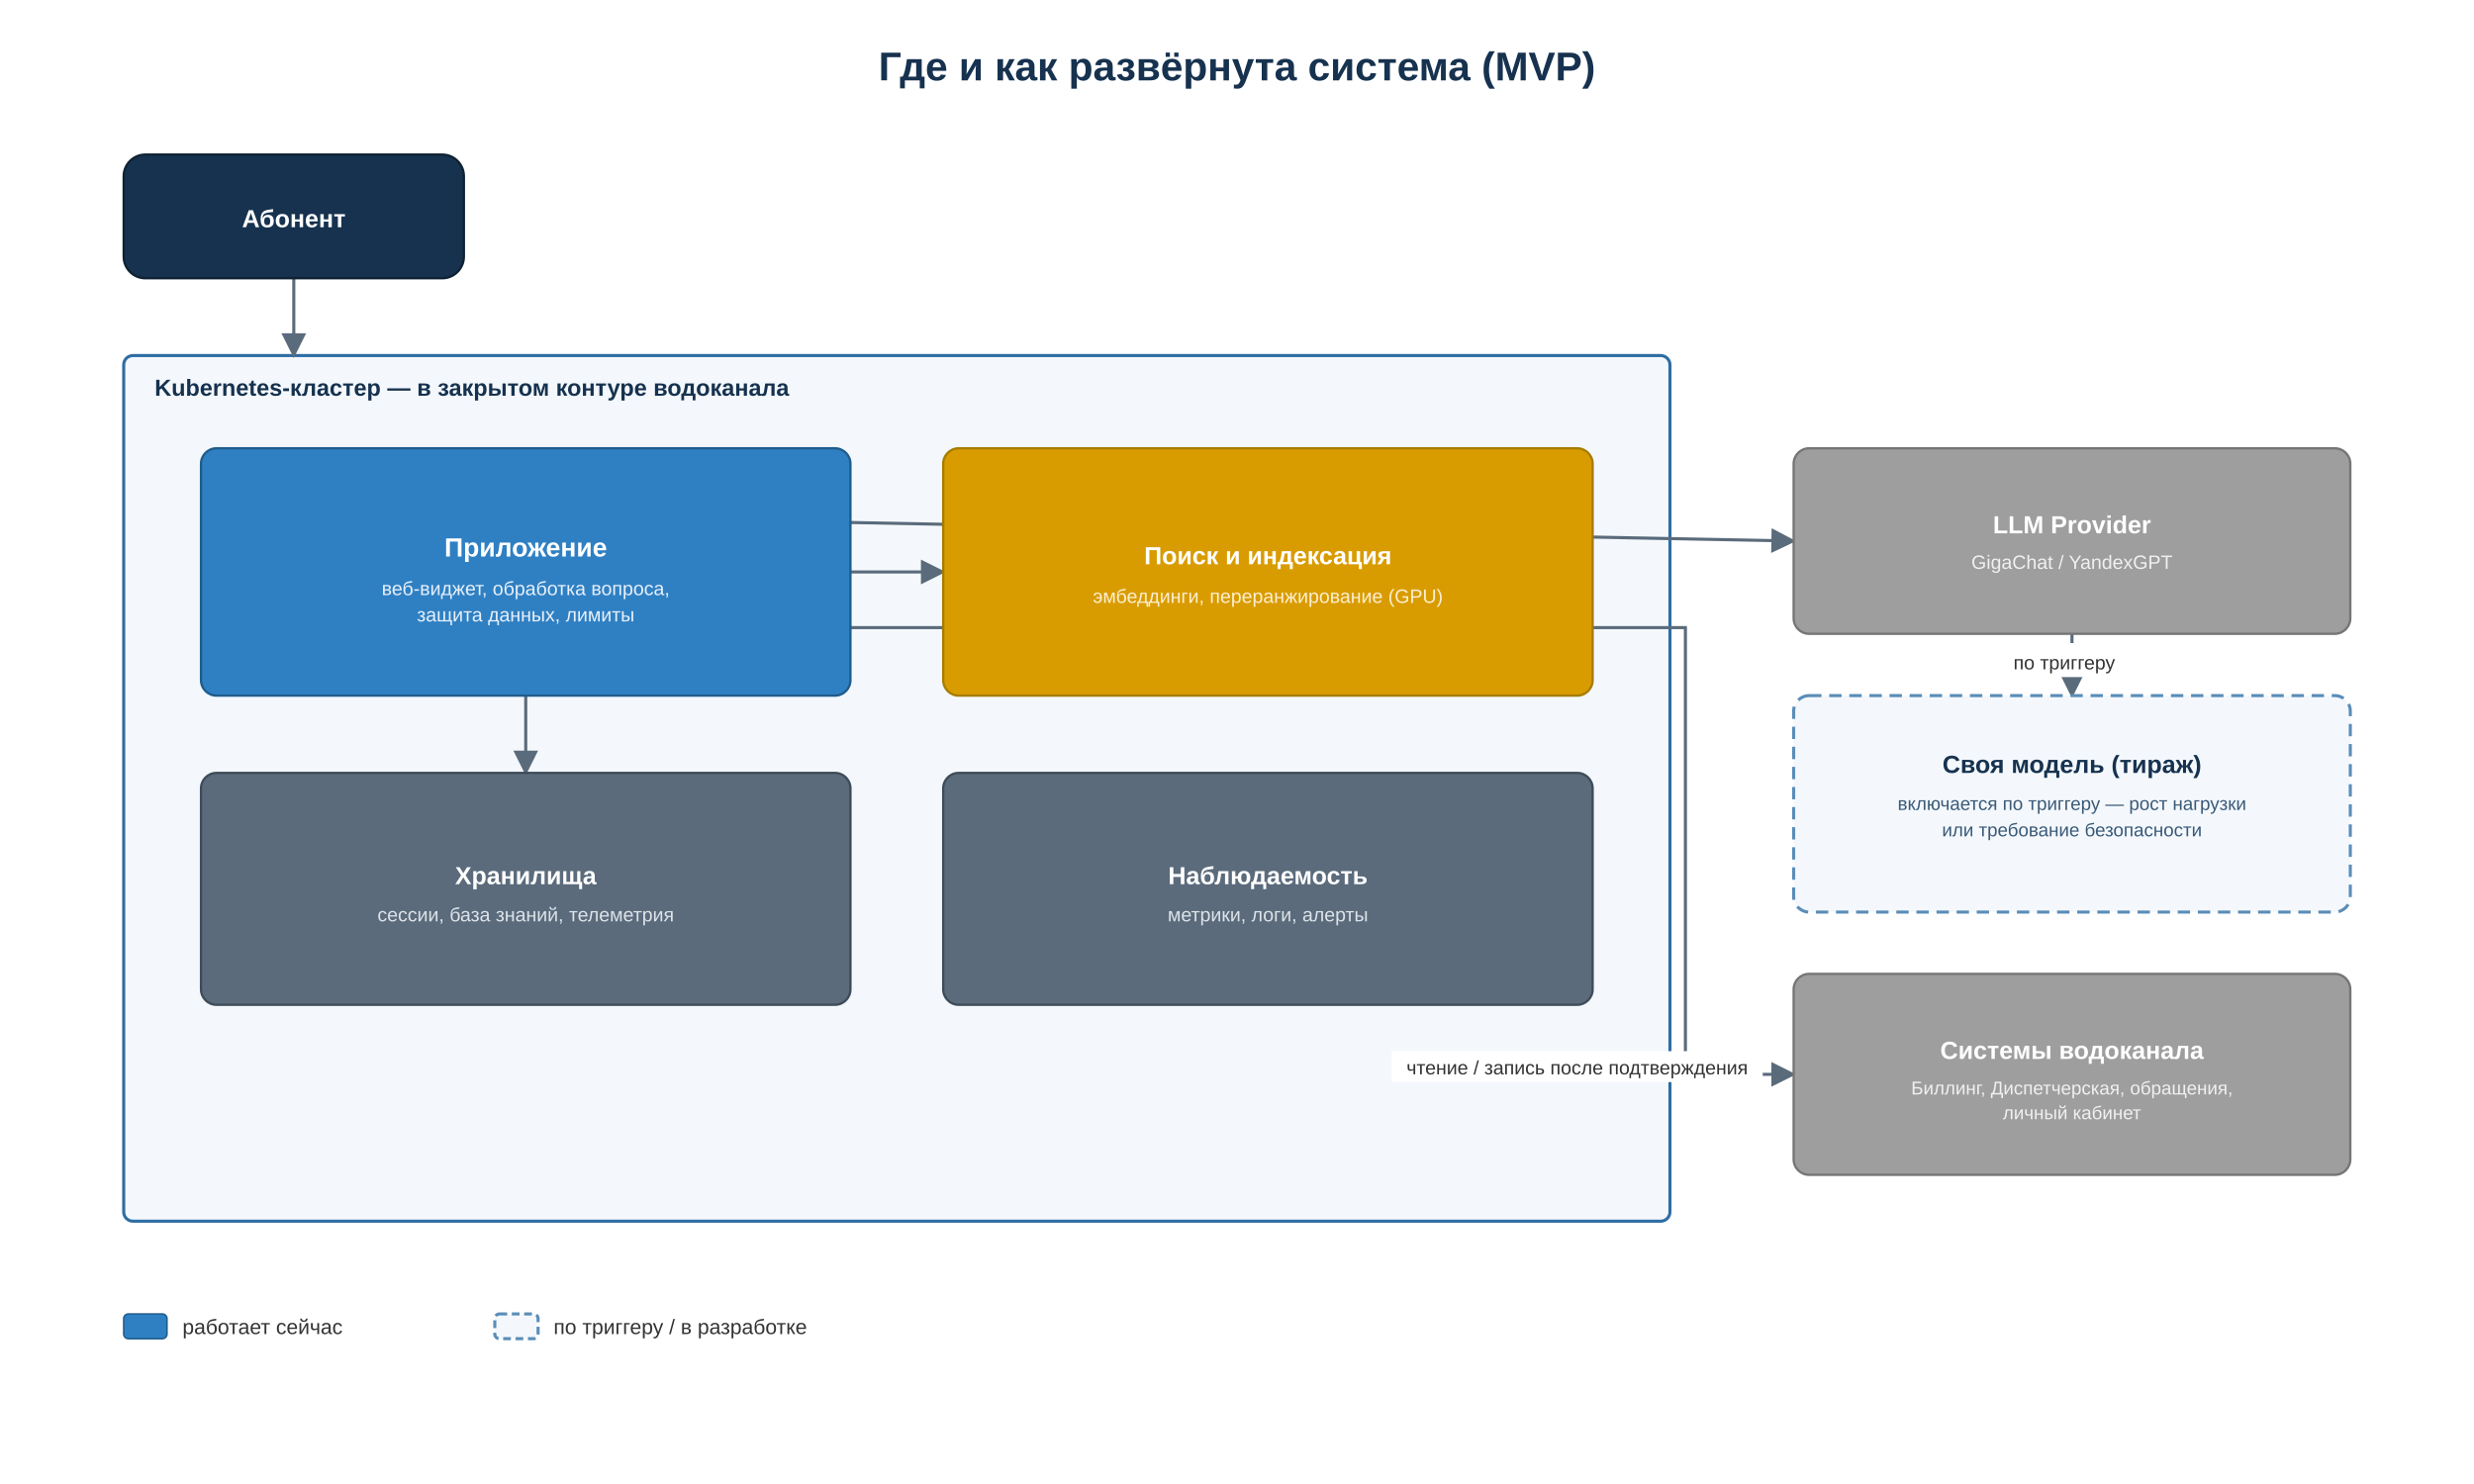
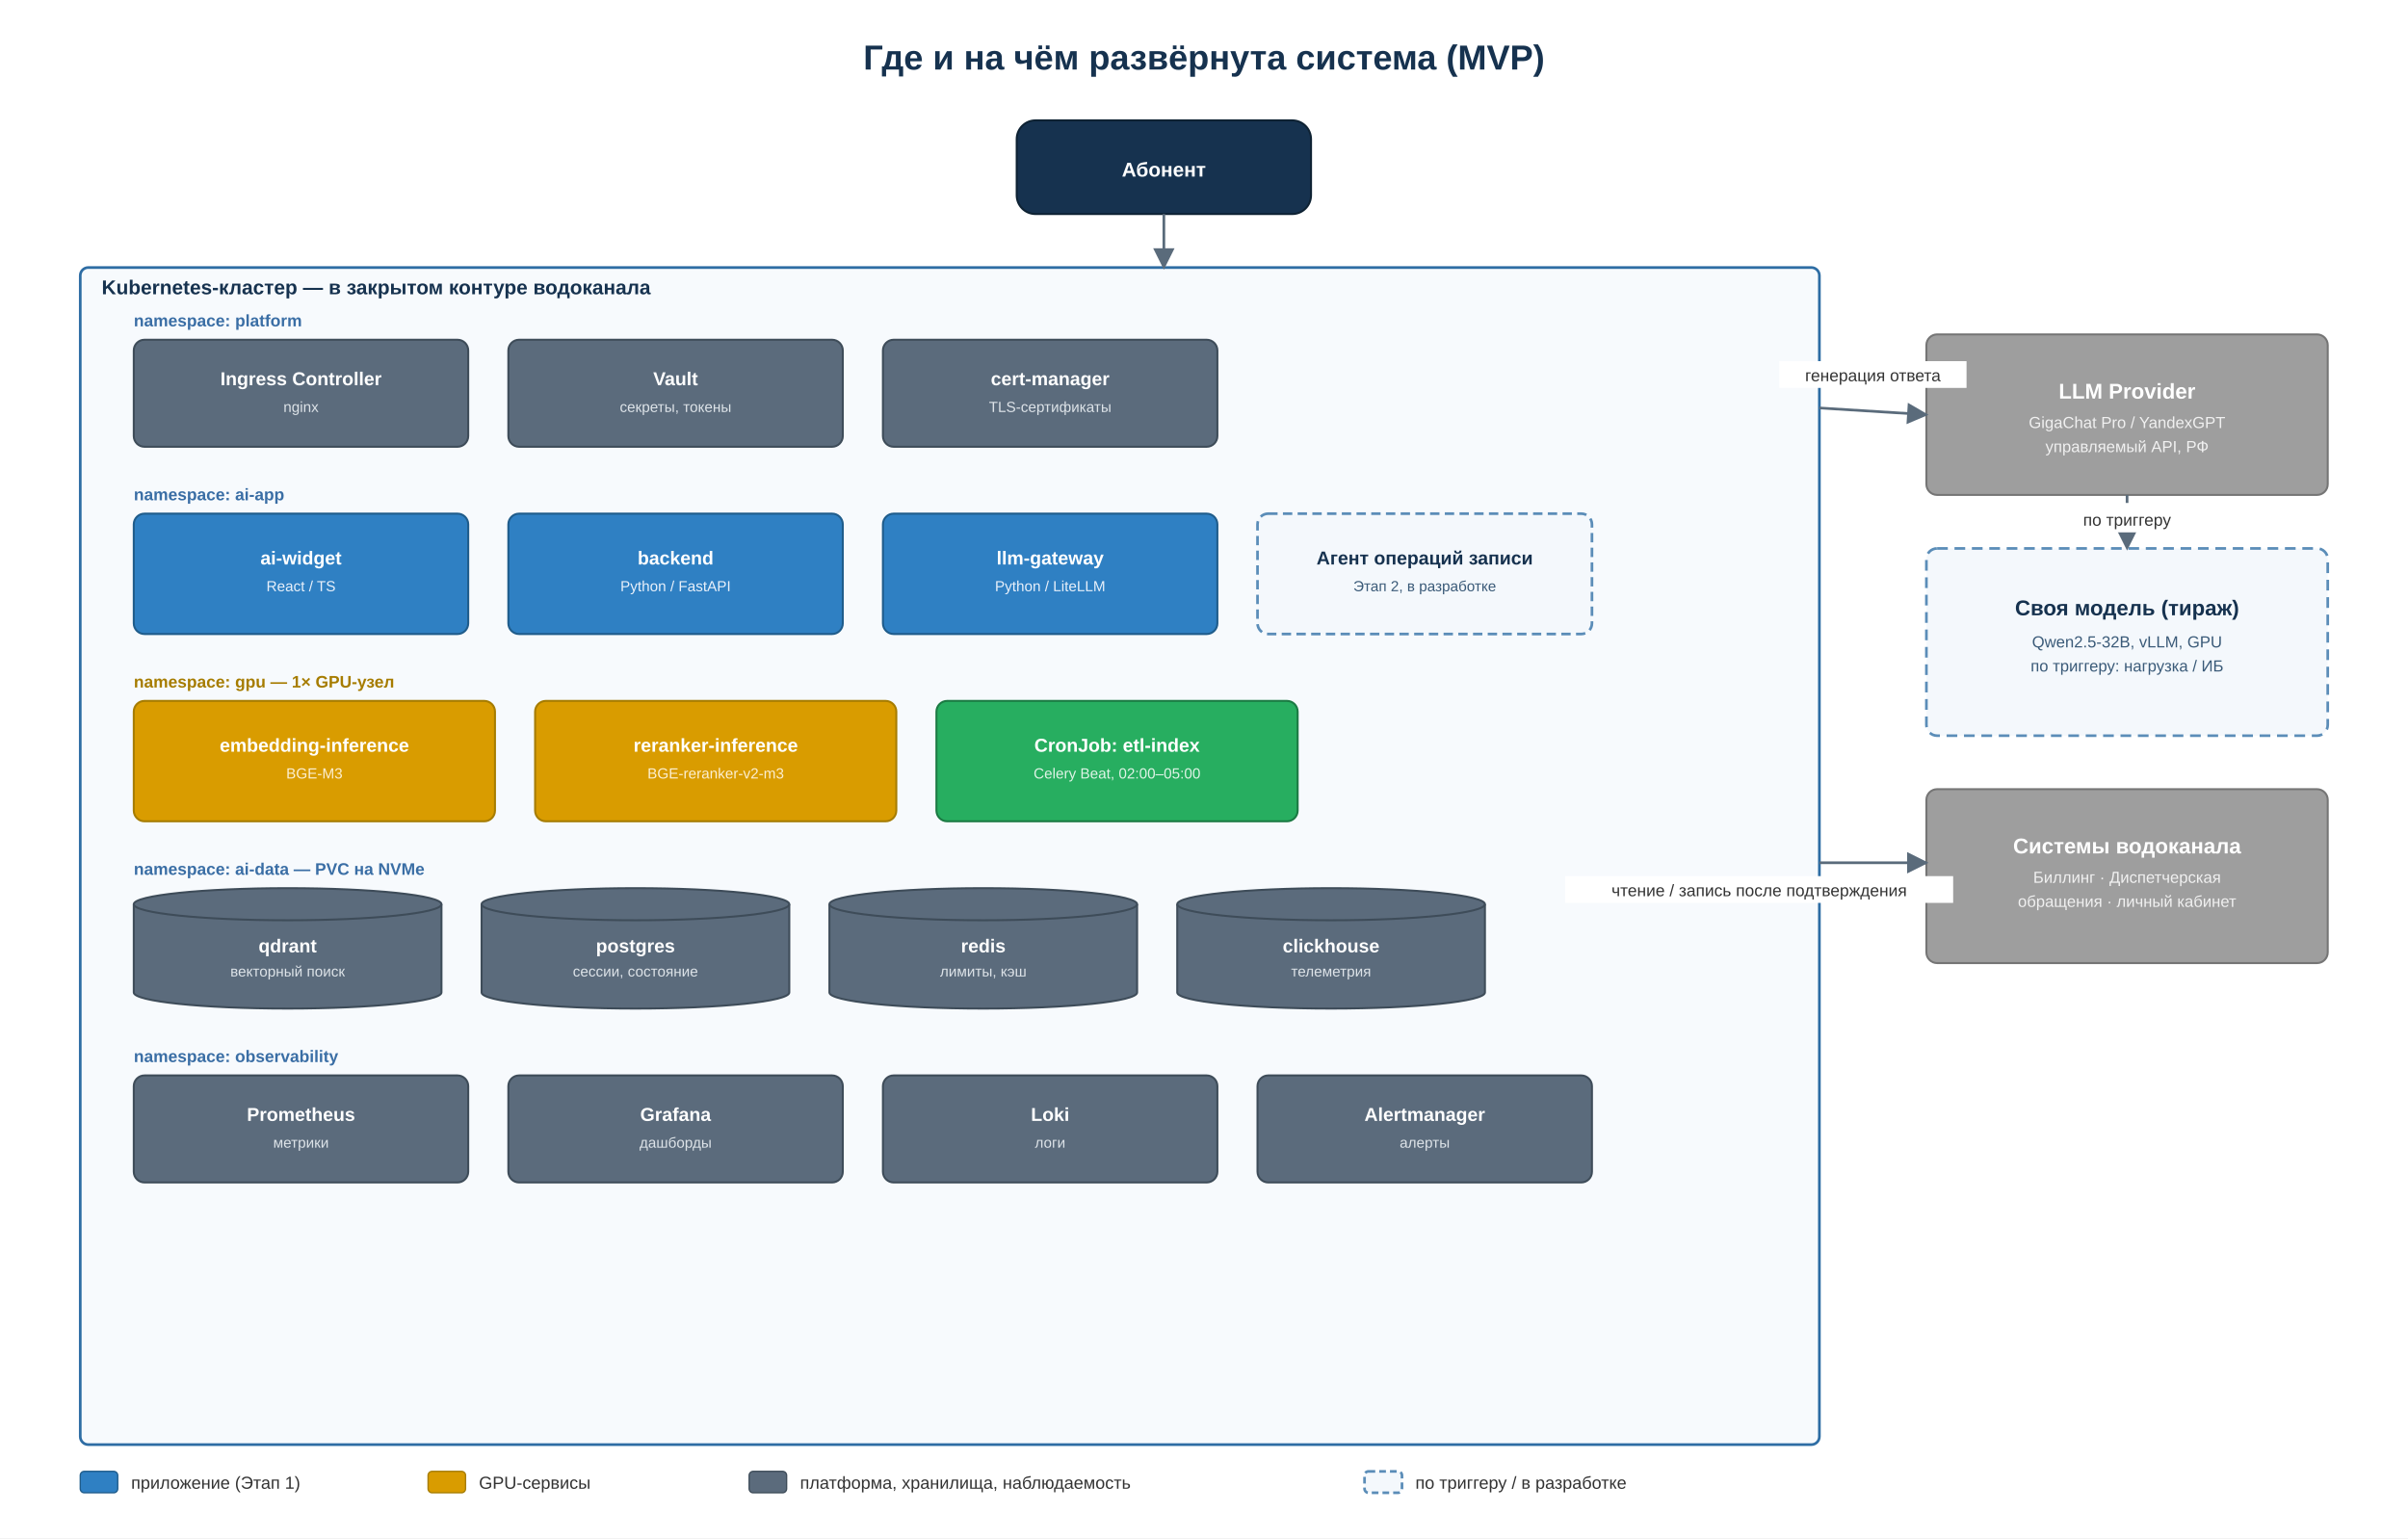
- <svg xmlns="http://www.w3.org/2000/svg" viewBox="0 0 1600 960" font-family="Segoe UI, Arial, sans-serif">
+ <svg xmlns="http://www.w3.org/2000/svg" viewBox="0 0 1800 1150" font-family="Segoe UI, Arial, sans-serif">
  <defs>
-     <marker id="arrow3" viewBox="0 0 10 10" refX="9" refY="5" markerWidth="8" markerHeight="8" orient="auto-start-reverse">
+     <marker id="arrow4" viewBox="0 0 10 10" refX="9" refY="5" markerWidth="8" markerHeight="8" orient="auto-start-reverse">
      <path d="M0,0 L10,5 L0,10 z" fill="#5A6B7B" />
    </marker>
  </defs>
-   <rect x="0" y="0" width="1600" height="960" fill="#FFFFFF" />
-   <text x="800" y="52" text-anchor="middle" font-size="26" font-weight="700" fill="#16324F">Где и как развёрнута система (MVP)</text>
-   <rect x="80" y="230" width="1000" height="560" rx="6" fill="#F4F8FC" stroke="#2E6DA4" stroke-width="2" />
-   <text x="100" y="256" font-size="15" font-weight="700" fill="#16324F">Kubernetes-кластер — в закрытом контуре водоканала</text>
-   <path d="M 190,180 L 190,230" stroke="#5A6B7B" stroke-width="2" fill="none" marker-end="url(#arrow3)" />
-   <path d="M 550,370 L 610,370" stroke="#5A6B7B" stroke-width="2" fill="none" marker-end="url(#arrow3)" />
-   <path d="M 340,450 L 340,500" stroke="#5A6B7B" stroke-width="2" fill="none" marker-end="url(#arrow3)" />
-   <path d="M 550,338 L 1160,350" stroke="#5A6B7B" stroke-width="2" fill="none" marker-end="url(#arrow3)" />
-   <rect x="850" y="320" width="130" height="20" fill="#FFFFFF" />
-   <text x="915" y="335" text-anchor="middle" font-size="12.5" fill="#333333">генерация ответа</text>
-   <path d="M 1340,410 L 1340,450" stroke="#5A6B7B" stroke-width="2" stroke-dasharray="6 4" fill="none" marker-end="url(#arrow3)" />
-   <rect x="1290" y="418" width="90" height="20" fill="#FFFFFF" />
-   <text x="1335" y="433" text-anchor="middle" font-size="12.5" fill="#333333">по триггеру</text>
-   <path d="M 550,406 L 1090,406 L 1090,695 L 1160,695" stroke="#5A6B7B" stroke-width="2" fill="none" marker-end="url(#arrow3)" />
-   <rect x="900" y="680" width="240" height="20" fill="#FFFFFF" />
-   <text x="1020" y="695" text-anchor="middle" font-size="12.5" fill="#333333">чтение / запись после подтверждения</text>
-   <rect x="80" y="100" width="220" height="80" rx="14" fill="#16324F" stroke="#0E2233" stroke-width="1.5" />
-   <text x="190" y="147" text-anchor="middle" font-size="16" font-weight="700" fill="#FFFFFF">Абонент</text>
-   <rect x="130" y="290" width="420" height="160" rx="10" fill="#2F80C3" stroke="#1F5C8B" stroke-width="1.5" />
-   <text x="340" y="360" text-anchor="middle" font-size="17" font-weight="700" fill="#FFFFFF">Приложение</text>
-   <text x="340" y="385" text-anchor="middle" font-size="12.5" fill="#E8F0FA">веб-виджет, обработка вопроса,</text>
-   <text x="340" y="402" text-anchor="middle" font-size="12.5" fill="#E8F0FA">защита данных, лимиты</text>
-   <rect x="610" y="290" width="420" height="160" rx="10" fill="#D99C00" stroke="#A67C00" stroke-width="1.5" />
-   <text x="820" y="365" text-anchor="middle" font-size="16" font-weight="700" fill="#FFFFFF">Поиск и индексация</text>
-   <text x="820" y="390" text-anchor="middle" font-size="12.5" fill="#FCEFD2">эмбеддинги, переранжирование (GPU)</text>
-   <rect x="130" y="500" width="420" height="150" rx="10" fill="#5B6B7C" stroke="#3E4C59" stroke-width="1.5" />
-   <text x="340" y="572" text-anchor="middle" font-size="16" font-weight="700" fill="#FFFFFF">Хранилища</text>
-   <text x="340" y="596" text-anchor="middle" font-size="12.5" fill="#DDE3E8">сессии, база знаний, телеметрия</text>
-   <rect x="610" y="500" width="420" height="150" rx="10" fill="#5B6B7C" stroke="#3E4C59" stroke-width="1.5" />
-   <text x="820" y="572" text-anchor="middle" font-size="16" font-weight="700" fill="#FFFFFF">Наблюдаемость</text>
-   <text x="820" y="596" text-anchor="middle" font-size="12.5" fill="#DDE3E8">метрики, логи, алерты</text>
-   <rect x="1160" y="290" width="360" height="120" rx="10" fill="#9E9E9E" stroke="#757575" stroke-width="1.5" />
-   <text x="1340" y="345" text-anchor="middle" font-size="16" font-weight="700" fill="#FFFFFF">LLM Provider</text>
-   <text x="1340" y="368" text-anchor="middle" font-size="12.5" fill="#F0F0F0">GigaChat / YandexGPT</text>
-   <rect x="1160" y="450" width="360" height="140" rx="10" fill="#F4F8FC" stroke="#5B8DB8" stroke-width="2" stroke-dasharray="8 5" />
-   <text x="1340" y="500" text-anchor="middle" font-size="16" font-weight="700" fill="#16324F">Своя модель (тираж)</text>
-   <text x="1340" y="524" text-anchor="middle" font-size="12" fill="#3A5A78">включается по триггеру — рост нагрузки</text>
-   <text x="1340" y="541" text-anchor="middle" font-size="12" fill="#3A5A78">или требование безопасности</text>
-   <rect x="1160" y="630" width="360" height="130" rx="10" fill="#9E9E9E" stroke="#757575" stroke-width="1.5" />
-   <text x="1340" y="685" text-anchor="middle" font-size="16" font-weight="700" fill="#FFFFFF">Системы водоканала</text>
-   <text x="1340" y="708" text-anchor="middle" font-size="12" fill="#F0F0F0">Биллинг, Диспетчерская, обращения,</text>
-   <text x="1340" y="724" text-anchor="middle" font-size="12" fill="#F0F0F0">личный кабинет</text>
-   <rect x="80" y="850" width="28" height="16" rx="3" fill="#2F80C3" stroke="#1F5C8B" />
-   <text x="118" y="863" font-size="13.5" fill="#333333">работает сейчас</text>
-   <rect x="320" y="850" width="28" height="16" rx="3" fill="#F4F8FC" stroke="#5B8DB8" stroke-width="2" stroke-dasharray="5 3" />
-   <text x="358" y="863" font-size="13.5" fill="#333333">по триггеру / в разработке</text>
+   <rect x="0" y="0" width="1800" height="1150" fill="#FFFFFF" />
+   <text x="900" y="52" text-anchor="middle" font-size="26" font-weight="700" fill="#16324F">Где и на чём развёрнута система (MVP)</text>
+   <rect x="760" y="90" width="220" height="70" rx="14" fill="#16324F" stroke="#0E2233" stroke-width="1.5" />
+   <text x="870" y="132" text-anchor="middle" font-size="15" font-weight="700" fill="#FFFFFF">Абонент</text>
+   <rect x="60" y="200" width="1300" height="880" rx="6" fill="#F7FAFD" stroke="#2E6DA4" stroke-width="2" />
+   <text x="76" y="220" font-size="15" font-weight="700" fill="#16324F">Kubernetes-кластер — в закрытом контуре водоканала</text>
+   <text x="100" y="244" font-size="12.5" font-weight="700" fill="#3A6EA5">namespace: platform</text>
+   <text x="100" y="374" font-size="12.5" font-weight="700" fill="#3A6EA5">namespace: ai-app</text>
+   <text x="100" y="514" font-size="12.5" font-weight="700" fill="#A67C00">namespace: gpu — 1× GPU-узел</text>
+   <text x="100" y="654" font-size="12.5" font-weight="700" fill="#3A6EA5">namespace: ai-data — PVC на NVMe</text>
+   <text x="100" y="794" font-size="12.5" font-weight="700" fill="#3A6EA5">namespace: observability</text>
+   <rect x="100" y="254" width="250" height="80" rx="8" fill="#5B6B7C" stroke="#3E4C59" stroke-width="1.5" />
+   <text x="225" y="288" text-anchor="middle" font-size="14" font-weight="700" fill="#FFFFFF">Ingress Controller</text>
+   <text x="225" y="308" text-anchor="middle" font-size="11" fill="#DDE3E8">nginx</text>
+   <rect x="380" y="254" width="250" height="80" rx="8" fill="#5B6B7C" stroke="#3E4C59" stroke-width="1.5" />
+   <text x="505" y="288" text-anchor="middle" font-size="14" font-weight="700" fill="#FFFFFF">Vault</text>
+   <text x="505" y="308" text-anchor="middle" font-size="11" fill="#DDE3E8">секреты, токены</text>
+   <rect x="660" y="254" width="250" height="80" rx="8" fill="#5B6B7C" stroke="#3E4C59" stroke-width="1.5" />
+   <text x="785" y="288" text-anchor="middle" font-size="14" font-weight="700" fill="#FFFFFF">cert-manager</text>
+   <text x="785" y="308" text-anchor="middle" font-size="11" fill="#DDE3E8">TLS-сертификаты</text>
+   <rect x="100" y="384" width="250" height="90" rx="8" fill="#2F80C3" stroke="#1F5C8B" stroke-width="1.5" />
+   <text x="225" y="422" text-anchor="middle" font-size="14" font-weight="700" fill="#FFFFFF">ai-widget</text>
+   <text x="225" y="442" text-anchor="middle" font-size="11" fill="#E8F0FA">React / TS</text>
+   <rect x="380" y="384" width="250" height="90" rx="8" fill="#2F80C3" stroke="#1F5C8B" stroke-width="1.5" />
+   <text x="505" y="422" text-anchor="middle" font-size="14" font-weight="700" fill="#FFFFFF">backend</text>
+   <text x="505" y="442" text-anchor="middle" font-size="11" fill="#E8F0FA">Python / FastAPI</text>
+   <rect x="660" y="384" width="250" height="90" rx="8" fill="#2F80C3" stroke="#1F5C8B" stroke-width="1.5" />
+   <text x="785" y="422" text-anchor="middle" font-size="14" font-weight="700" fill="#FFFFFF">llm-gateway</text>
+   <text x="785" y="442" text-anchor="middle" font-size="11" fill="#E8F0FA">Python / LiteLLM</text>
+   <rect x="940" y="384" width="250" height="90" rx="8" fill="#F4F8FC" stroke="#5B8DB8" stroke-width="2" stroke-dasharray="7 4" />
+   <text x="1065" y="422" text-anchor="middle" font-size="14" font-weight="700" fill="#16324F">Агент операций записи</text>
+   <text x="1065" y="442" text-anchor="middle" font-size="11" fill="#3A5A78">Этап 2, в разработке</text>
+   <rect x="100" y="524" width="270" height="90" rx="8" fill="#D99C00" stroke="#A67C00" stroke-width="1.5" />
+   <text x="235" y="562" text-anchor="middle" font-size="14" font-weight="700" fill="#FFFFFF">embedding-inference</text>
+   <text x="235" y="582" text-anchor="middle" font-size="11" fill="#FCEFD2">BGE-M3</text>
+   <rect x="400" y="524" width="270" height="90" rx="8" fill="#D99C00" stroke="#A67C00" stroke-width="1.5" />
+   <text x="535" y="562" text-anchor="middle" font-size="14" font-weight="700" fill="#FFFFFF">reranker-inference</text>
+   <text x="535" y="582" text-anchor="middle" font-size="11" fill="#FCEFD2">BGE-reranker-v2-m3</text>
+   <rect x="700" y="524" width="270" height="90" rx="8" fill="#27AE60" stroke="#1B7A43" stroke-width="1.5" />
+   <text x="835" y="562" text-anchor="middle" font-size="14" font-weight="700" fill="#FFFFFF">CronJob: etl-index</text>
+   <text x="835" y="582" text-anchor="middle" font-size="11" fill="#DFF3E6">Celery Beat, 02:00–05:00</text>
+   <path d="M 100,676 a 115,12 0 0 1 230,0 v 66 a 115,12 0 0 1 -230,0 z" fill="#5B6B7C" stroke="#3E4C59" stroke-width="1.5" />
+   <path d="M 100,676 a 115,12 0 0 0 230,0" fill="none" stroke="#3E4C59" stroke-width="1.5" />
+   <text x="215" y="712" text-anchor="middle" font-size="14" font-weight="700" fill="#FFFFFF">qdrant</text>
+   <text x="215" y="730" text-anchor="middle" font-size="11" fill="#DDE3E8">векторный поиск</text>
+   <path d="M 360,676 a 115,12 0 0 1 230,0 v 66 a 115,12 0 0 1 -230,0 z" fill="#5B6B7C" stroke="#3E4C59" stroke-width="1.5" />
+   <path d="M 360,676 a 115,12 0 0 0 230,0" fill="none" stroke="#3E4C59" stroke-width="1.5" />
+   <text x="475" y="712" text-anchor="middle" font-size="14" font-weight="700" fill="#FFFFFF">postgres</text>
+   <text x="475" y="730" text-anchor="middle" font-size="11" fill="#DDE3E8">сессии, состояние</text>
+   <path d="M 620,676 a 115,12 0 0 1 230,0 v 66 a 115,12 0 0 1 -230,0 z" fill="#5B6B7C" stroke="#3E4C59" stroke-width="1.5" />
+   <path d="M 620,676 a 115,12 0 0 0 230,0" fill="none" stroke="#3E4C59" stroke-width="1.5" />
+   <text x="735" y="712" text-anchor="middle" font-size="14" font-weight="700" fill="#FFFFFF">redis</text>
+   <text x="735" y="730" text-anchor="middle" font-size="11" fill="#DDE3E8">лимиты, кэш</text>
+   <path d="M 880,676 a 115,12 0 0 1 230,0 v 66 a 115,12 0 0 1 -230,0 z" fill="#5B6B7C" stroke="#3E4C59" stroke-width="1.5" />
+   <path d="M 880,676 a 115,12 0 0 0 230,0" fill="none" stroke="#3E4C59" stroke-width="1.5" />
+   <text x="995" y="712" text-anchor="middle" font-size="14" font-weight="700" fill="#FFFFFF">clickhouse</text>
+   <text x="995" y="730" text-anchor="middle" font-size="11" fill="#DDE3E8">телеметрия</text>
+   <rect x="100" y="804" width="250" height="80" rx="8" fill="#5B6B7C" stroke="#3E4C59" stroke-width="1.5" />
+   <text x="225" y="838" text-anchor="middle" font-size="14" font-weight="700" fill="#FFFFFF">Prometheus</text>
+   <text x="225" y="858" text-anchor="middle" font-size="11" fill="#DDE3E8">метрики</text>
+   <rect x="380" y="804" width="250" height="80" rx="8" fill="#5B6B7C" stroke="#3E4C59" stroke-width="1.5" />
+   <text x="505" y="838" text-anchor="middle" font-size="14" font-weight="700" fill="#FFFFFF">Grafana</text>
+   <text x="505" y="858" text-anchor="middle" font-size="11" fill="#DDE3E8">дашборды</text>
+   <rect x="660" y="804" width="250" height="80" rx="8" fill="#5B6B7C" stroke="#3E4C59" stroke-width="1.5" />
+   <text x="785" y="838" text-anchor="middle" font-size="14" font-weight="700" fill="#FFFFFF">Loki</text>
+   <text x="785" y="858" text-anchor="middle" font-size="11" fill="#DDE3E8">логи</text>
+   <rect x="940" y="804" width="250" height="80" rx="8" fill="#5B6B7C" stroke="#3E4C59" stroke-width="1.5" />
+   <text x="1065" y="838" text-anchor="middle" font-size="14" font-weight="700" fill="#FFFFFF">Alertmanager</text>
+   <text x="1065" y="858" text-anchor="middle" font-size="11" fill="#DDE3E8">алерты</text>
+   <rect x="1440" y="250" width="300" height="120" rx="8" fill="#9E9E9E" stroke="#757575" stroke-width="1.5" />
+   <text x="1590" y="298" text-anchor="middle" font-size="16" font-weight="700" fill="#FFFFFF">LLM Provider</text>
+   <text x="1590" y="320" text-anchor="middle" font-size="12" fill="#F0F0F0">GigaChat Pro / YandexGPT</text>
+   <text x="1590" y="338" text-anchor="middle" font-size="12" fill="#F0F0F0">управляемый API, РФ</text>
+   <rect x="1440" y="410" width="300" height="140" rx="8" fill="#F4F8FC" stroke="#5B8DB8" stroke-width="2" stroke-dasharray="8 5" />
+   <text x="1590" y="460" text-anchor="middle" font-size="16" font-weight="700" fill="#16324F">Своя модель (тираж)</text>
+   <text x="1590" y="484" text-anchor="middle" font-size="12" fill="#3A5A78">Qwen2.5-32B, vLLM, GPU</text>
+   <text x="1590" y="502" text-anchor="middle" font-size="12" fill="#3A5A78">по триггеру: нагрузка / ИБ</text>
+   <rect x="1440" y="590" width="300" height="130" rx="8" fill="#9E9E9E" stroke="#757575" stroke-width="1.5" />
+   <text x="1590" y="638" text-anchor="middle" font-size="16" font-weight="700" fill="#FFFFFF">Системы водоканала</text>
+   <text x="1590" y="660" text-anchor="middle" font-size="12" fill="#F0F0F0">Биллинг · Диспетчерская</text>
+   <text x="1590" y="678" text-anchor="middle" font-size="12" fill="#F0F0F0">обращения · личный кабинет</text>
+   <path d="M 870,160 L 870,200" stroke="#5A6B7B" stroke-width="2" fill="none" marker-end="url(#arrow4)" />
+   <path d="M 1360,305 L 1440,310" stroke="#5A6B7B" stroke-width="2" fill="none" marker-end="url(#arrow4)" />
+   <rect x="1330" y="270" width="140" height="20" fill="#FFFFFF" />
+   <text x="1400" y="285" text-anchor="middle" font-size="12.5" fill="#333333">генерация ответа</text>
+   <path d="M 1590,370 L 1590,410" stroke="#5A6B7B" stroke-width="2" stroke-dasharray="6 4" fill="none" marker-end="url(#arrow4)" />
+   <rect x="1540" y="378" width="100" height="20" fill="#FFFFFF" />
+   <text x="1590" y="393" text-anchor="middle" font-size="12.5" fill="#333333">по триггеру</text>
+   <path d="M 1360,645 L 1440,645" stroke="#5A6B7B" stroke-width="2" fill="none" marker-end="url(#arrow4)" />
+   <rect x="1170" y="655" width="290" height="20" fill="#FFFFFF" />
+   <text x="1315" y="670" text-anchor="middle" font-size="12.5" fill="#333333">чтение / запись после подтверждения</text>
+   <rect x="60" y="1100" width="28" height="16" rx="3" fill="#2F80C3" stroke="#1F5C8B" />
+   <text x="98" y="1113" font-size="13" fill="#333333">приложение (Этап 1)</text>
+   <rect x="320" y="1100" width="28" height="16" rx="3" fill="#D99C00" stroke="#A67C00" />
+   <text x="358" y="1113" font-size="13" fill="#333333">GPU-сервисы</text>
+   <rect x="560" y="1100" width="28" height="16" rx="3" fill="#5B6B7C" stroke="#3E4C59" />
+   <text x="598" y="1113" font-size="13" fill="#333333">платформа, хранилища, наблюдаемость</text>
+   <rect x="1020" y="1100" width="28" height="16" rx="3" fill="#F4F8FC" stroke="#5B8DB8" stroke-width="2" stroke-dasharray="5 3" />
+   <text x="1058" y="1113" font-size="13" fill="#333333">по триггеру / в разработке</text>
</svg>
